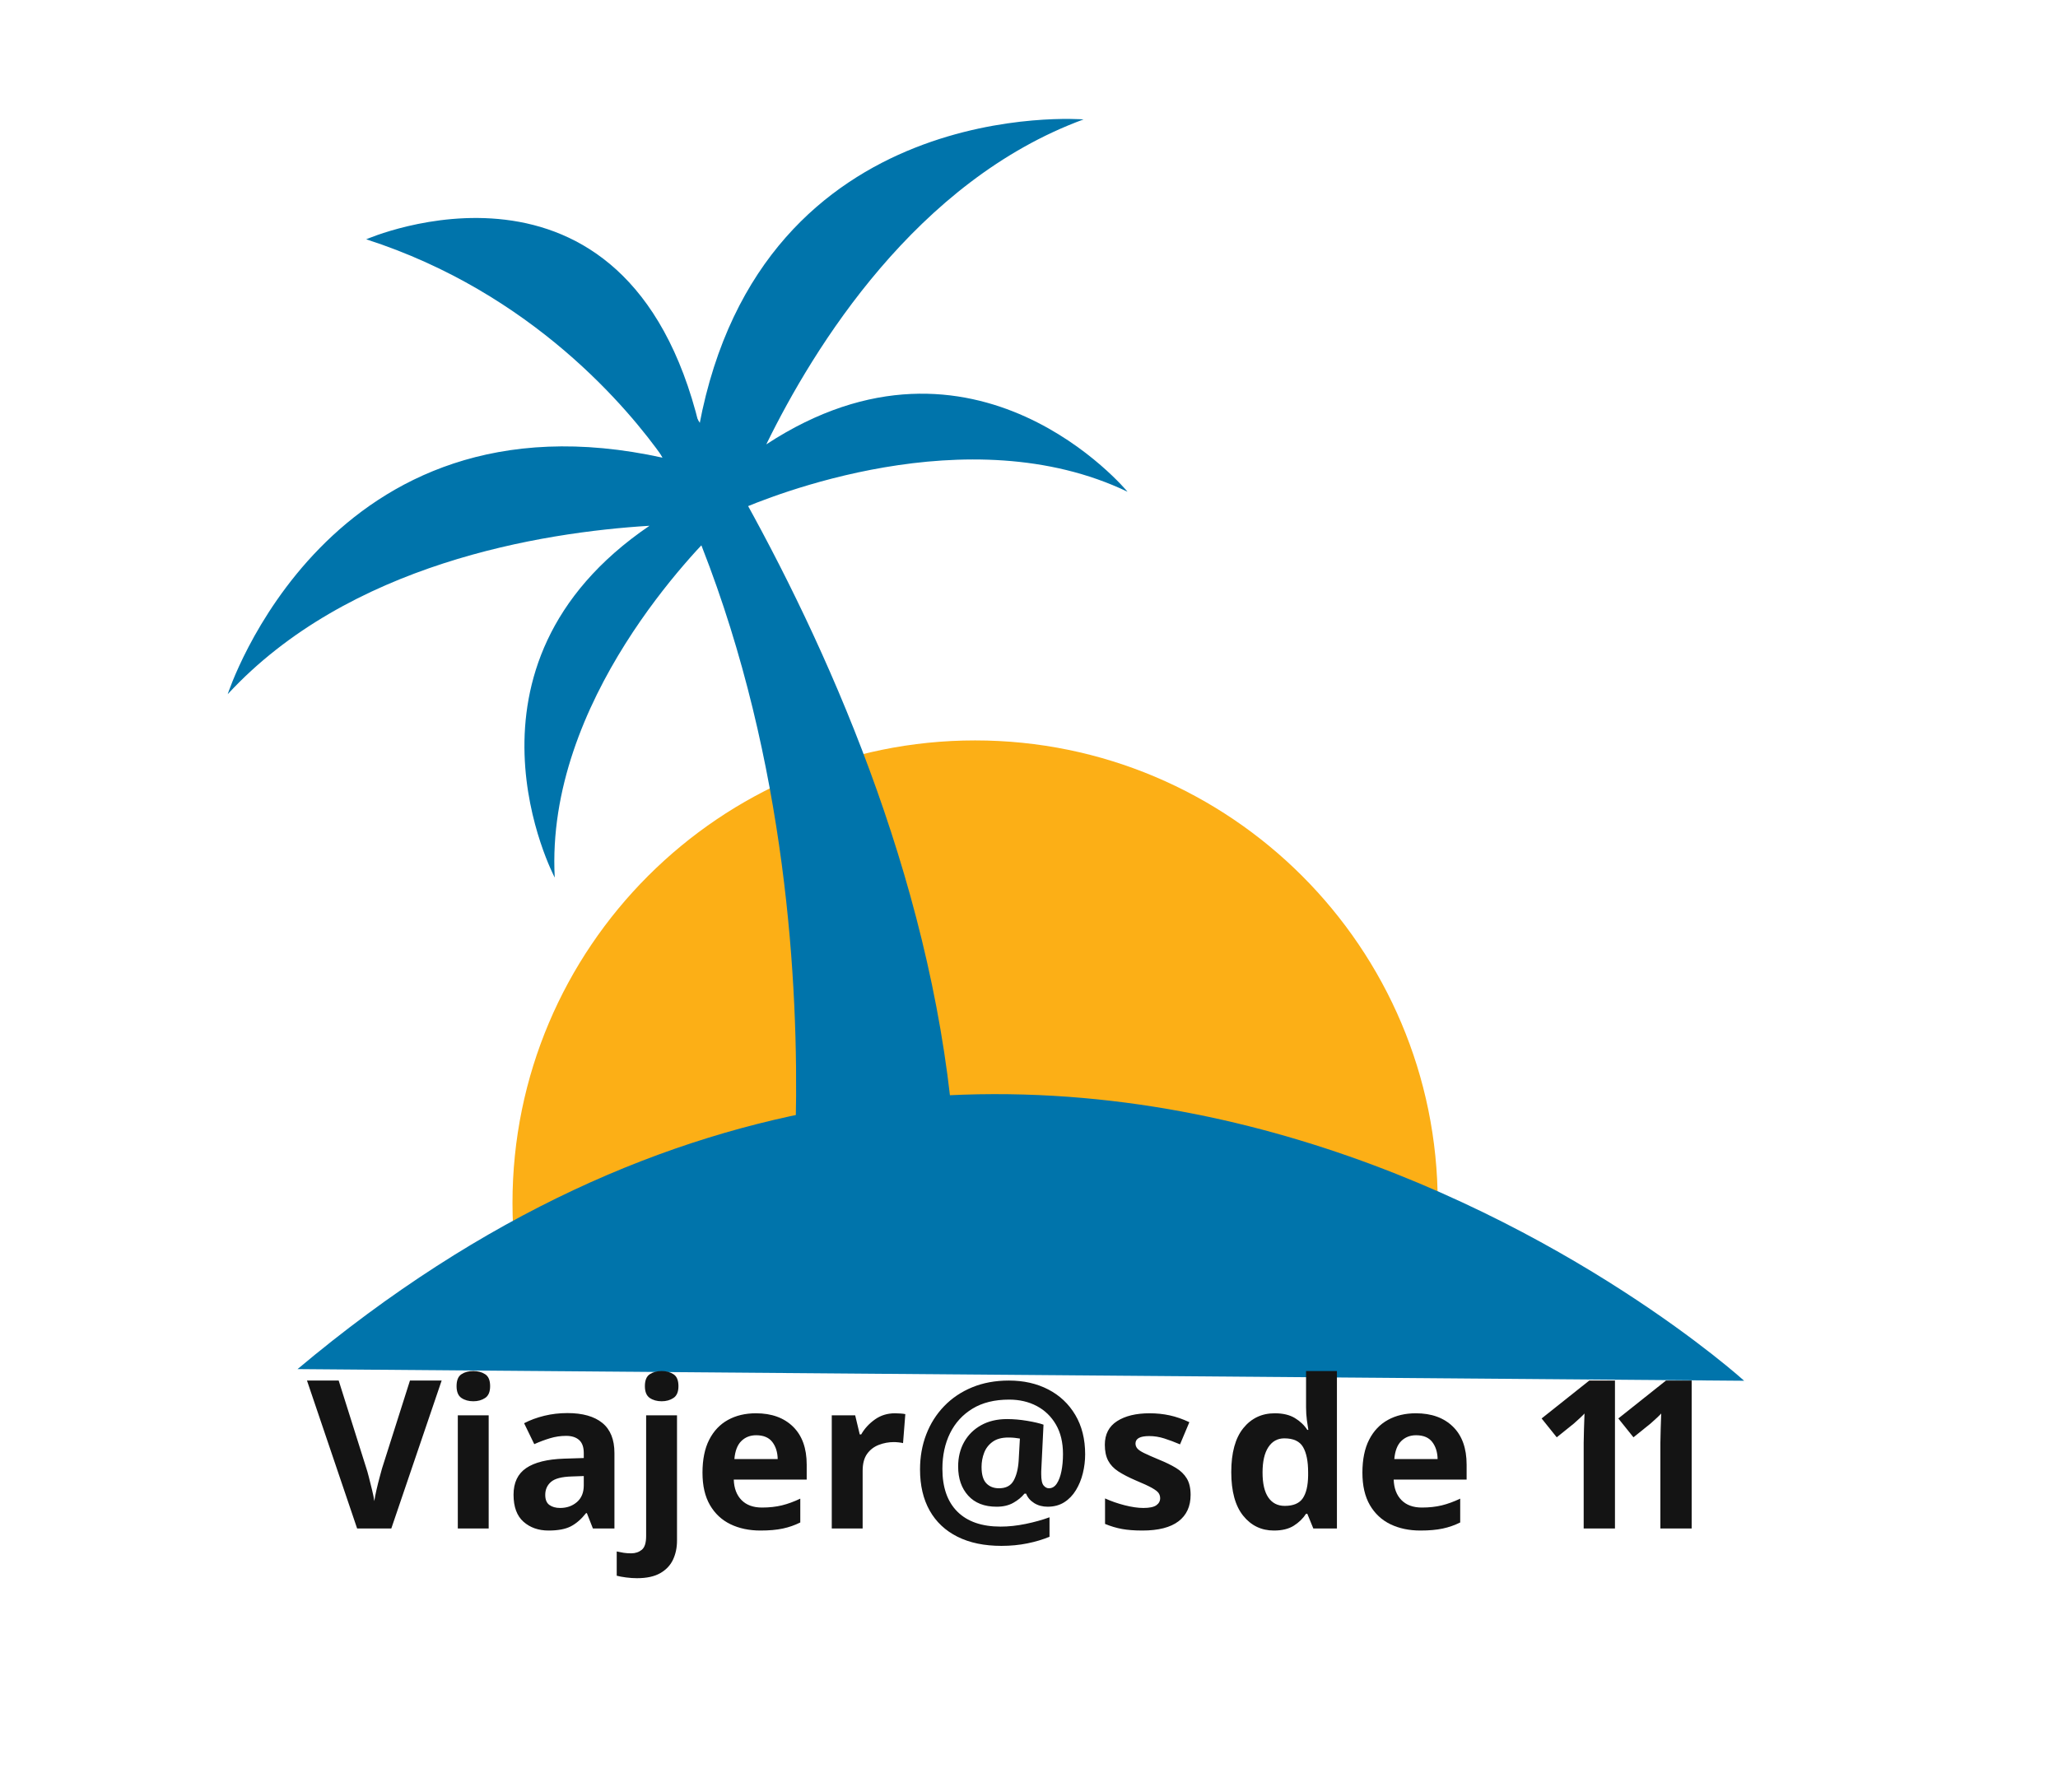
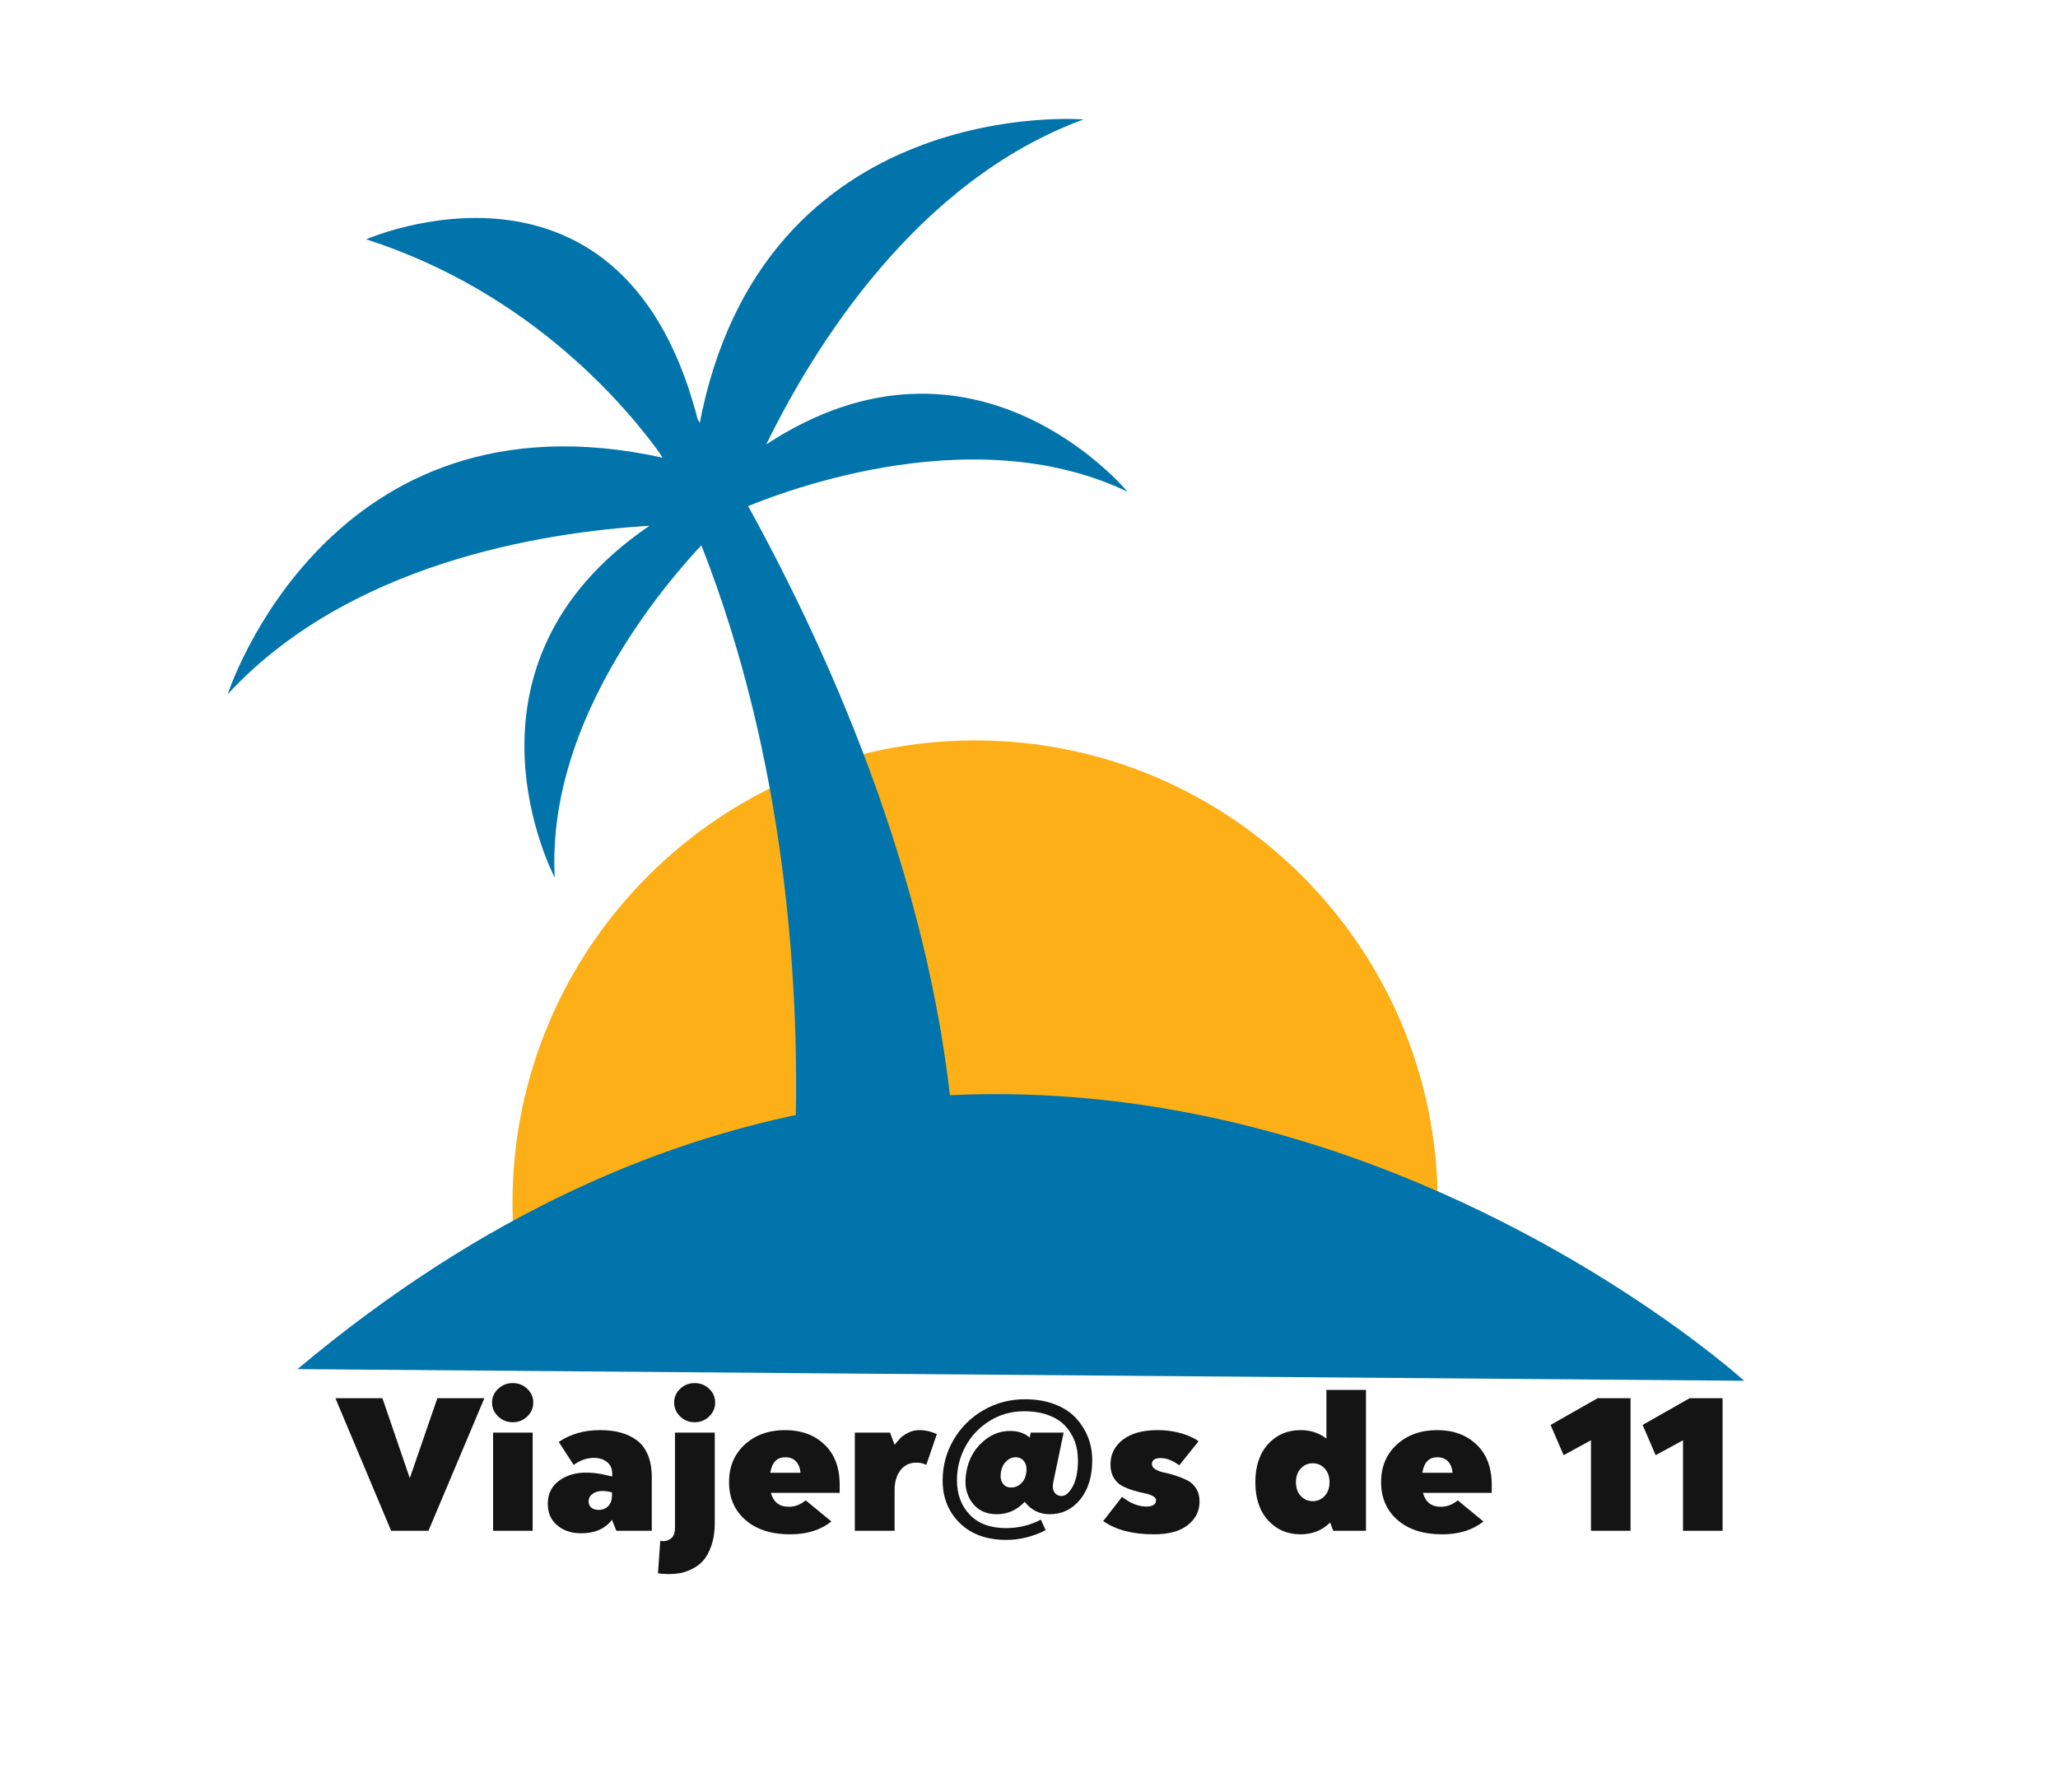
- <svg xmlns="http://www.w3.org/2000/svg" width="100%" height="100%" viewBox="0 0 3684 3208" version="1.1" xml:space="preserve" style="fill-rule:evenodd;clip-rule:evenodd;stroke-linejoin:round;stroke-miterlimit:10;">
+ <svg xmlns="http://www.w3.org/2000/svg" width="100%" height="100%" viewBox="0 0 3684 3208" version="1.1" xml:space="preserve" style="fill-rule:evenodd;clip-rule:evenodd;stroke-linejoin:round;stroke-miterlimit:2;">
  <rect id="Mesa-de-trabajo1" x="0" y="0" width="3683.633" height="3207.317" style="fill:none;" />
  <g>
    <g>
      <path d="M934.781,2323.043c-11.392,-54.655 -17.39,-111.356 -17.39,-169.442c0,-457.071 371.067,-828.117 828.126,-828.117c457.047,0 828.117,371.046 828.117,828.117c0,58.087 -6.011,114.787 -17.399,169.442l-1621.454,0Z" style="fill:#fcaf16;" />
      <path d="M3122.178,2471.826c0,0 -1255.732,-1140.451 -2589.569,-20.859l2589.569,20.859Z" style="fill:#0074ab;" />
      <path d="M1406.819,2262.258c0,0 145.139,-992.817 -381.025,-1706.397l53.478,-56.199c0,0 672.089,859.245 632.56,1758.689c0,0 -110.127,47.952 -305.013,3.908" style="fill:#0074ab;" />
-       <path d="M1251.709,761.836c112.092,-595.291 687.953,-548.067 687.953,-548.067c-299.014,109.972 -482.523,407.002 -567.963,581.764c374.416,-245.432 646.686,84.77 646.686,84.77c-285.451,-136.834 -642.002,9.034 -698.631,33.889c-13.682,9.189 -22.023,19.263 -27.58,24.58c-44.67,42.756 -316.092,316.126 -299.139,632.239c0,0 -200.581,-378.06 169.618,-629.79c-194.146,11.926 -538.862,67.527 -755.045,301.535c-0,0 179.038,-555.81 779.416,-423.218c-60.47,-85.678 -233.143,-295.202 -531.49,-391.121c0,0 465.388,-204.612 596.174,333.417" style="fill:#0074ab;" />
+       <path d="M1251.709,761.836c112.092,-595.291 687.953,-548.067 687.953,-548.067c-299.014,109.972 -482.523,407.002 -567.963,581.764c374.416,-245.432 646.686,84.77 646.686,84.77c-285.451,-136.834 -642.002,9.034 -698.631,33.889c-13.682,9.189 -22.023,19.263 -27.58,24.58c-44.67,42.756 -316.092,316.126 -299.139,632.239c0,0 -200.581,-378.06 169.618,-629.79c-194.146,11.926 -538.862,67.527 -755.045,301.535c0,0 179.038,-555.81 779.416,-423.218c-60.47,-85.678 -233.143,-295.202 -531.49,-391.121c0,0 465.388,-204.612 596.174,333.417" style="fill:#0074ab;" />
    </g>
-     <text x="549.531px" y="2736.255px" style="font-family:'ClarikaGrotesque-Black', 'Clarika Grotesque';font-weight:900;font-size:370.868px;fill:#141414;stroke:none;">Viajer@s <tspan x="2187.385px " y="2736.255px ">d</tspan>e 1<tspan x="2875.058px " y="2736.255px ">1</tspan>
-     </text>
+     <g>
+       <g>
+         <g>
+           <g>
+             <path d="M782.894,2503.077l84.187,0l-100.134,237.356l-66.756,0l-99.763,-237.356l84.187,0l48.955,143.155l49.325,-143.155Z" style="fill:#141414;" />
+             <path d="M943.851,2535.713c-7.17,6.923 -15.824,10.384 -25.961,10.384c-10.137,0 -18.852,-3.461 -26.146,-10.384c-7.294,-6.923 -10.941,-15.206 -10.941,-24.848c0,-9.643 3.647,-17.863 10.941,-24.663c7.294,-6.799 16.009,-10.199 26.146,-10.199c10.137,0 18.791,3.4 25.961,10.199c7.17,6.799 10.755,15.02 10.755,24.663c0,9.643 -3.585,17.925 -10.755,24.848Zm-61.193,204.719l0,-175.791l70.836,0l0,175.791l-70.836,0Z" style="fill:#141414;" />
+             <path d="M1074.025,2560.19c13.598,0 25.775,1.422 36.53,4.265c10.755,2.843 20.46,7.417 29.113,13.722c8.654,6.305 15.329,15.082 20.027,26.332c4.698,11.25 7.046,24.539 7.046,39.868l0,96.055l-63.418,0l-7.788,-19.656c-12.362,16.071 -30.782,24.106 -55.259,24.106c-17.307,0 -31.586,-4.759 -42.835,-14.278c-11.25,-9.519 -16.874,-22.314 -16.874,-38.385c0,-21.263 9.89,-37.025 29.669,-47.286c19.78,-10.261 45.74,-11.435 77.882,-3.523l7.788,1.854l0,-5.192c0,-8.901 -3.091,-15.824 -9.272,-20.769c-6.181,-4.945 -13.969,-7.417 -23.365,-7.417c-12.61,0 -24.725,4.203 -36.345,12.61l-26.702,-41.166c20.769,-14.093 45.37,-21.139 73.803,-21.139Zm21.51,116.453l0,-4.821l-1.113,-0.371c-12.362,-3.214 -22.252,-3.029 -29.669,0.556c-7.417,3.585 -11.126,8.839 -11.126,15.762c0,4.945 1.669,8.715 5.007,11.311c3.338,2.596 7.726,3.894 13.166,3.894c7.17,0 12.919,-2.349 17.245,-7.046c4.327,-4.698 6.49,-11.126 6.49,-19.285Z" style="fill:#141414;" />
+             <path d="M1269.473,2535.713c-7.17,6.923 -15.824,10.384 -25.961,10.384c-10.137,0 -18.791,-3.461 -25.961,-10.384c-7.17,-6.923 -10.755,-15.206 -10.755,-24.848c0,-9.643 3.585,-17.863 10.755,-24.663c7.17,-6.799 15.824,-10.199 25.961,-10.199c10.137,0 18.791,3.4 25.961,10.199c7.17,6.799 10.755,15.02 10.755,24.663c0,9.643 -3.585,17.925 -10.755,24.848Zm10.013,28.928l0,162.069c0,15.082 -1.978,28.371 -5.934,39.868c-3.956,11.497 -8.777,20.46 -14.464,26.888c-5.687,6.428 -12.486,11.559 -20.398,15.391c-7.912,3.832 -15.082,6.305 -21.51,7.417c-6.428,1.113 -13.104,1.669 -20.027,1.669c-3.214,0 -6.49,-0.124 -9.828,-0.371c-3.338,-0.247 -5.748,-0.494 -7.232,-0.742l-2.225,-0.371l4.08,-58.226c1.483,0.494 3.214,0.742 5.192,0.742c5.439,0 10.322,-1.793 14.649,-5.378c4.327,-3.585 6.49,-10.075 6.49,-19.471l0,-169.487l71.207,0Z" style="fill:#141414;" />
+             <path d="M1503.12,2658.47l0,14.093l-123.128,0c4.45,16.565 15.206,24.848 32.266,24.848c10.632,0 20.645,-3.832 30.04,-11.497l45.988,37.829c-19.285,15.329 -43.886,22.994 -73.803,22.994c-33.625,0 -60.266,-8.53 -79.922,-25.59c-19.656,-17.06 -29.484,-39.683 -29.484,-67.869c0,-27.691 9.395,-50.129 28.186,-67.313c18.791,-17.184 42.897,-25.775 72.319,-25.775c28.68,0 52.107,8.592 70.279,25.775c18.173,17.184 27.259,41.352 27.259,72.505Zm-97.538,-49.696c-14.835,0 -23.736,9.272 -26.702,27.815l54.147,0c-0.742,-8.406 -3.4,-15.144 -7.974,-20.212c-4.574,-5.069 -11.064,-7.603 -19.471,-7.603Z" style="fill:#141414;" />
+             <path d="M1645.533,2560.19c5.439,0 10.817,0.618 16.133,1.854c5.316,1.236 9.21,2.472 11.682,3.709l3.709,1.483l-18.914,55.259c-4.945,-2.72 -10.879,-4.08 -17.802,-4.08c-12.115,0 -21.634,4.574 -28.557,13.722c-6.923,9.148 -10.384,21.016 -10.384,35.603l0,72.69l-71.207,0l0,-175.791l63.048,0l8.159,21.881c3.956,-4.945 7.417,-8.963 10.384,-12.053c2.967,-3.091 7.541,-6.243 13.722,-9.457c6.181,-3.214 12.857,-4.821 20.027,-4.821Z" style="fill:#141414;" />
+             <path d="M1834.676,2504.931c20.027,0 37.89,3.029 53.59,9.086c15.7,6.058 28.31,14.278 37.829,24.663c9.519,10.384 16.751,21.943 21.696,34.676c4.945,12.733 7.417,26.27 7.417,40.61c0,29.175 -7.17,52.601 -21.51,70.279c-14.34,17.678 -32.636,26.517 -54.888,26.517c-18.049,0 -32.884,-7.417 -44.504,-22.252c-13.846,14.835 -30.535,22.252 -50.067,22.252c-19.532,0 -34.491,-7.294 -44.875,-21.881c-10.384,-14.587 -13.475,-32.884 -9.272,-54.888c3.709,-20.769 12.98,-38.014 27.815,-51.736c14.835,-13.722 31.524,-20.583 50.067,-20.583c14.587,0 26.332,3.956 35.232,11.868l1.854,-8.901l58.968,0l-18.173,86.783c-1.978,8.654 -1.483,15.267 1.483,19.841c2.967,4.574 7.417,6.861 13.351,6.861c6.676,0 13.166,-5.625 19.471,-16.874c6.305,-11.25 9.457,-27.012 9.457,-47.286c0,-12.115 -1.854,-23.241 -5.563,-33.378c-3.709,-10.137 -9.334,-19.347 -16.874,-27.63c-7.541,-8.283 -17.616,-14.773 -30.226,-19.471c-12.61,-4.698 -27.197,-7.046 -43.762,-7.046c-22.747,0 -43.392,5.81 -61.935,17.431c-18.543,11.621 -32.884,26.826 -43.021,45.617c-10.137,18.791 -15.206,38.818 -15.206,60.081c0,25.466 7.665,46.173 22.994,62.12c15.329,15.947 36.963,23.921 64.902,23.921c22.252,0 43.021,-5.069 62.306,-15.206l8.53,18.914c-22.994,11.621 -46.358,17.431 -70.094,17.431c-35.109,0 -62.924,-10.013 -83.445,-30.04c-20.521,-20.027 -30.782,-45.493 -30.782,-76.399c0,-26.208 6.49,-50.438 19.471,-72.69c12.98,-22.252 30.782,-39.93 53.405,-53.034c22.623,-13.104 47.409,-19.656 74.359,-19.656Zm-43.021,131.287c-1.236,7.912 -0.124,14.34 3.338,19.285c3.461,4.945 8.406,7.417 14.835,7.417c6.676,0 12.548,-2.287 17.616,-6.861c5.069,-4.574 8.221,-10.693 9.457,-18.358c1.483,-8.901 0.371,-15.947 -3.338,-21.139c-3.709,-5.192 -8.901,-7.788 -15.576,-7.788c-6.181,0 -11.806,2.472 -16.874,7.417c-5.069,4.945 -8.221,11.621 -9.457,20.027Z" style="fill:#141414;" />
+             <path d="M1974.864,2723.001l33.749,-43.392c14.587,11.621 29.299,17.431 44.133,17.431c5.192,0 9.272,-0.989 12.239,-2.967c2.967,-1.978 4.45,-4.698 4.45,-8.159c0,-3.214 -2.04,-5.872 -6.119,-7.974c-4.08,-2.102 -9.086,-3.709 -15.02,-4.821c-5.934,-1.113 -12.486,-2.782 -19.656,-5.007c-7.17,-2.225 -13.784,-4.883 -19.841,-7.974c-6.058,-3.091 -11.064,-7.912 -15.02,-14.464c-3.956,-6.552 -5.934,-14.526 -5.934,-23.921c0,-18.296 7.417,-33.131 22.252,-44.504c14.835,-11.373 35.603,-17.06 62.306,-17.06c15.329,0 29.608,1.978 42.835,5.934c13.228,3.956 23.303,8.654 30.226,14.093l-34.491,43.021c-11.373,-8.654 -22.499,-12.98 -33.378,-12.98c-10.384,0 -15.576,3.575 -15.576,10.726c0,3.697 2.102,6.842 6.305,9.434c4.203,2.588 9.457,4.499 15.762,5.731c6.305,1.232 13.166,3.083 20.583,5.551c7.417,2.465 14.278,5.239 20.583,8.321c6.305,3.079 11.559,7.887 15.762,14.423c4.203,6.533 6.305,14.361 6.305,23.486c0,17.014 -6.985,31.068 -20.954,42.163c-13.969,11.095 -34.182,16.643 -60.637,16.643c-38.323,0 -68.611,-7.912 -90.863,-23.736Z" style="fill:#141414;" />
+           </g>
+           <g>
+             <path d="M2374.39,2488.242l70.836,0l0,252.19l-58.597,0l-5.563,-14.835c-14.093,14.093 -31.771,21.139 -53.034,21.139c-23.488,0 -42.835,-8.345 -58.041,-25.034c-15.206,-16.689 -22.808,-39.436 -22.808,-68.24c0,-28.804 7.603,-51.551 22.808,-68.24c15.206,-16.689 34.553,-25.034 58.041,-25.034c18.049,0 33.502,5.069 46.358,15.206l0,-87.154Zm-24.477,199.156c8.406,0 15.515,-3.091 21.325,-9.272c5.81,-6.181 8.715,-14.402 8.715,-24.663c0,-10.261 -2.905,-18.482 -8.715,-24.663c-5.81,-6.181 -12.919,-9.272 -21.325,-9.272c-8.406,0 -15.515,3.091 -21.325,9.272c-5.81,6.181 -8.715,14.402 -8.715,24.663c0,10.261 2.905,18.482 8.715,24.663c5.81,6.181 12.919,9.272 21.325,9.272Z" style="fill:#141414;" />
+             <path d="M2670.342,2658.47l0,14.093l-123.128,0c4.45,16.565 15.206,24.848 32.266,24.848c10.632,0 20.645,-3.832 30.04,-11.497l45.988,37.829c-19.285,15.329 -43.886,22.994 -73.803,22.994c-33.625,0 -60.266,-8.53 -79.922,-25.59c-19.656,-17.06 -29.484,-39.683 -29.484,-67.869c0,-27.691 9.395,-50.129 28.186,-67.313c18.791,-17.184 42.897,-25.775 72.319,-25.775c28.68,0 52.107,8.592 70.279,25.775c18.173,17.184 27.259,41.352 27.259,72.505Zm-97.538,-49.696c-14.835,0 -23.736,9.272 -26.702,27.815l54.147,0c-0.742,-8.406 -3.4,-15.144 -7.974,-20.212c-4.574,-5.069 -11.064,-7.603 -19.471,-7.603Z" style="fill:#141414;" />
+             <path d="M2859.856,2503.077l58.968,0l0,237.356l-70.836,0l0,-162.069l-48.955,26.702l-23.365,-54.147l84.187,-47.842Z" style="fill:#141414;" />
+           </g>
+           <path d="M3024.605,2503.077l58.968,0l0,237.356l-70.836,0l0,-162.069l-48.955,26.702l-23.365,-54.147l84.187,-47.842Z" style="fill:#141414;" />
+         </g>
+       </g>
+     </g>
  </g>
</svg>
